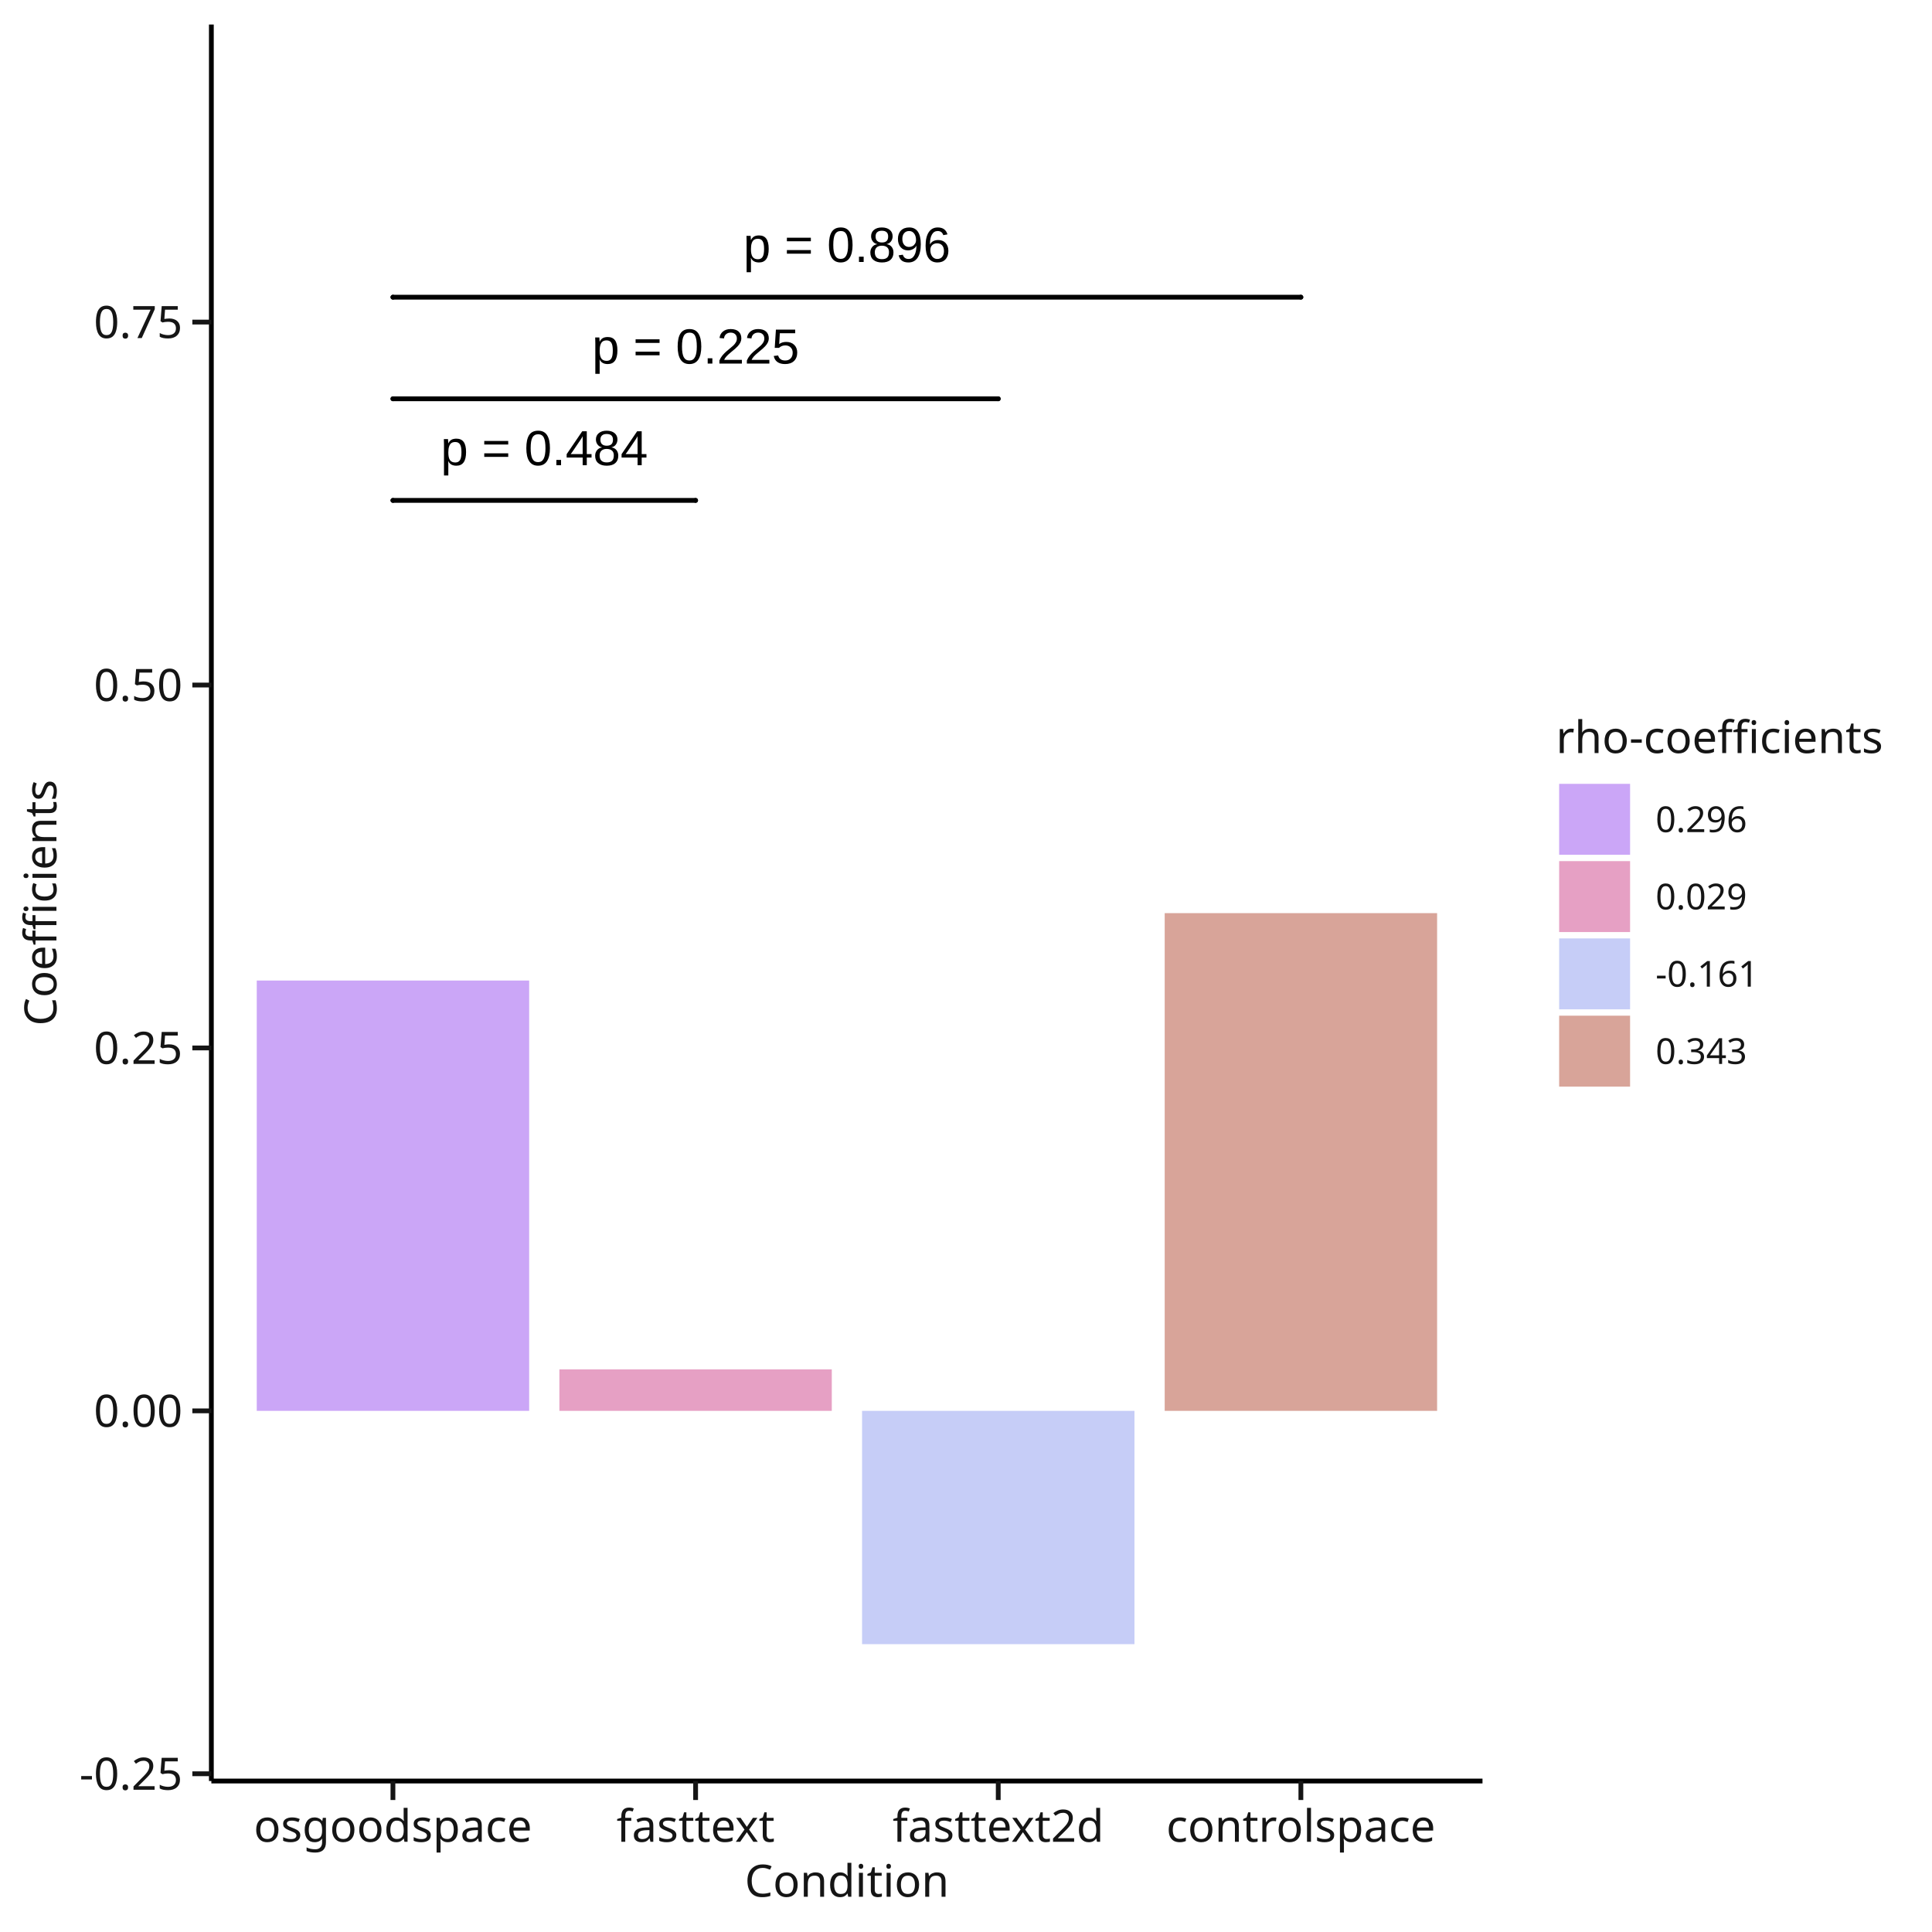
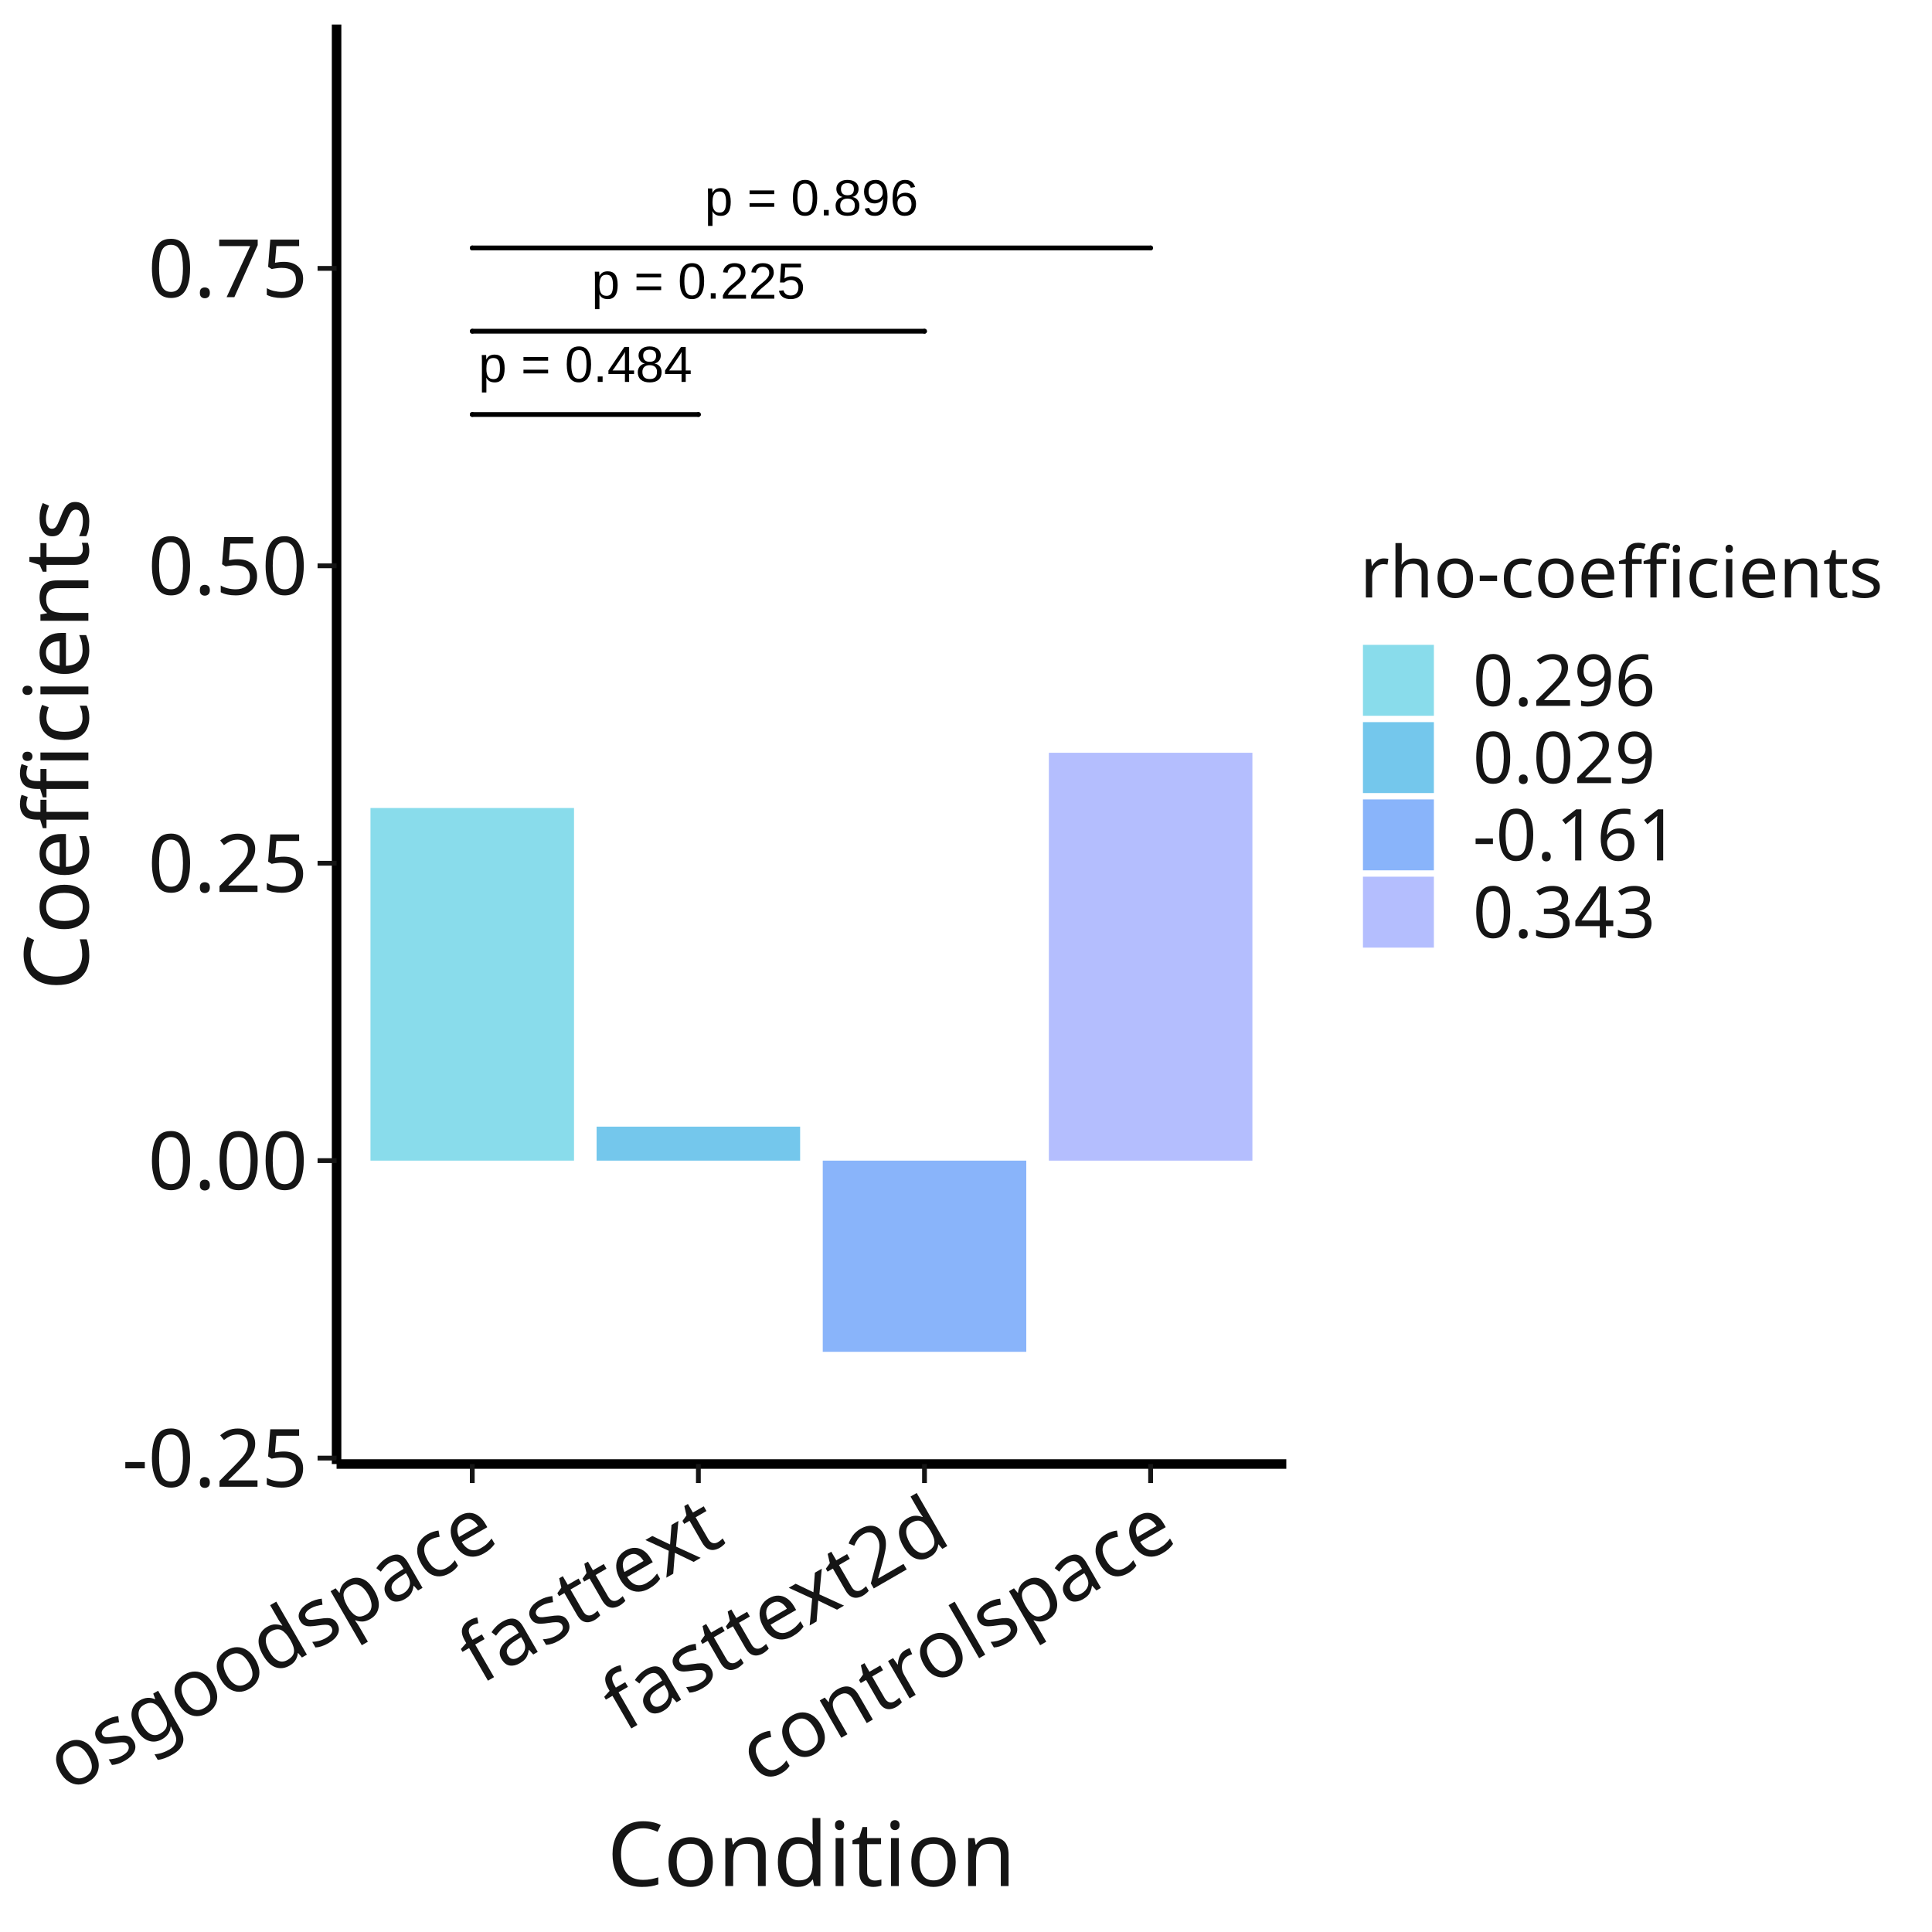
<svg xmlns="http://www.w3.org/2000/svg" class="svglite" width="432.00pt" height="432.00pt" viewBox="0 0 432.00 432.00">
  <defs>
    <style type="text/css">
    .svglite line, .svglite polyline, .svglite polygon, .svglite path, .svglite rect, .svglite circle {
      fill: none;
      stroke: #000000;
      stroke-linecap: round;
      stroke-linejoin: round;
      stroke-miterlimit: 10.00;
    }
    .svglite text {
      white-space: pre;
    }
  </style>
  </defs>
  <rect width="100%" height="100%" style="stroke: none; fill: #FFFFFF;" />
  <defs>
    <clipPath id="cpMC4wMHw0MzIuMDB8MC4wMHw0MzIuMDA=">
      <rect x="0.00" y="0.00" width="432.00" height="432.00" />
    </clipPath>
  </defs>
  <g clip-path="url(#cpMC4wMHw0MzIuMDB8MC4wMHw0MzIuMDA=)">
-     <rect x="0" y="0.00" width="432.00" height="432.00" style="stroke-width: 1.07; stroke: #FFFFFF; fill: #FFFFFF;" />
+     <rect x="0" y="0" width="432.00" height="432.00" style="stroke-width: 1.07; stroke: #FFFFFF; fill: #FFFFFF;" />
  </g>
  <defs>
-     <clipPath id="cpNDcuMjZ8MzMxLjQ5fDUuNDh8Mzk4LjI0">
-       <rect x="47.26" y="5.48" width="284.23" height="392.76" />
+     <clipPath id="cpNzUuMjZ8Mjg3LjYyfDUuNDh8MzI3LjM2">
+       <rect x="75.26" y="5.48" width="212.36" height="321.88" />
    </clipPath>
  </defs>
-   <g clip-path="url(#cpNDcuMjZ8MzMxLjQ5fDUuNDh8Mzk4LjI0)">
-     <rect x="47.26" y="5.48" width="284.23" height="392.76" style="stroke-width: 1.07; stroke: none; fill: #FFFFFF;" />
-     <polyline points="47.26,356.04 331.49,356.04 " style="stroke-width: 0.53; stroke: #FFFFFF; stroke-linecap: butt;" />
-     <polyline points="47.26,274.90 331.49,274.90 " style="stroke-width: 0.53; stroke: #FFFFFF; stroke-linecap: butt;" />
-     <polyline points="47.26,193.75 331.49,193.75 " style="stroke-width: 0.53; stroke: #FFFFFF; stroke-linecap: butt;" />
-     <polyline points="47.26,112.60 331.49,112.60 " style="stroke-width: 0.53; stroke: #FFFFFF; stroke-linecap: butt;" />
-     <polyline points="47.26,31.45 331.49,31.45 " style="stroke-width: 0.53; stroke: #FFFFFF; stroke-linecap: butt;" />
-     <polyline points="47.26,396.62 331.49,396.62 " style="stroke-width: 1.07; stroke: #FFFFFF; stroke-linecap: butt;" />
-     <polyline points="47.26,315.47 331.49,315.47 " style="stroke-width: 1.07; stroke: #FFFFFF; stroke-linecap: butt;" />
-     <polyline points="47.26,234.32 331.49,234.32 " style="stroke-width: 1.07; stroke: #FFFFFF; stroke-linecap: butt;" />
-     <polyline points="47.26,153.17 331.49,153.17 " style="stroke-width: 1.07; stroke: #FFFFFF; stroke-linecap: butt;" />
-     <polyline points="47.26,72.02 331.49,72.02 " style="stroke-width: 1.07; stroke: #FFFFFF; stroke-linecap: butt;" />
-     <polyline points="87.86,398.24 87.86,5.48 " style="stroke-width: 1.07; stroke: #FFFFFF; stroke-linecap: butt;" />
-     <polyline points="155.54,398.24 155.54,5.48 " style="stroke-width: 1.07; stroke: #FFFFFF; stroke-linecap: butt;" />
-     <polyline points="223.21,398.24 223.21,5.48 " style="stroke-width: 1.07; stroke: #FFFFFF; stroke-linecap: butt;" />
-     <polyline points="290.88,398.24 290.88,5.48 " style="stroke-width: 1.07; stroke: #FFFFFF; stroke-linecap: butt;" />
-     <rect x="57.41" y="219.25" width="60.91" height="96.22" style="stroke-width: 1.07; stroke: none; stroke-linecap: butt; stroke-linejoin: miter; fill: #CBA6F7;" />
-     <rect x="125.08" y="306.20" width="60.91" height="9.27" style="stroke-width: 1.07; stroke: none; stroke-linecap: butt; stroke-linejoin: miter; fill: #E6A0C4;" />
-     <rect x="192.76" y="315.47" width="60.91" height="52.17" style="stroke-width: 1.07; stroke: none; stroke-linecap: butt; stroke-linejoin: miter; fill: #C6CDF7;" />
-     <rect x="260.43" y="204.18" width="60.91" height="111.29" style="stroke-width: 1.07; stroke: none; stroke-linecap: butt; stroke-linejoin: miter; fill: #D8A499;" />
-     <text x="121.70" y="104.02" text-anchor="middle" style="font-size: 11.04px; font-family: &quot;Liberation Sans&quot;;" textLength="47.01px" lengthAdjust="spacingAndGlyphs">p = 0.484</text>
-     <line x1="155.54" y1="111.89" x2="155.54" y2="111.89" style="stroke-width: 1.07;" />
-     <line x1="155.54" y1="111.89" x2="87.86" y2="111.89" style="stroke-width: 1.07;" />
-     <line x1="87.86" y1="111.89" x2="87.86" y2="111.89" style="stroke-width: 1.07;" />
-     <text x="155.54" y="81.30" text-anchor="middle" style="font-size: 11.04px; font-family: &quot;Liberation Sans&quot;;" textLength="47.01px" lengthAdjust="spacingAndGlyphs">p = 0.225</text>
-     <line x1="223.21" y1="89.17" x2="223.21" y2="89.17" style="stroke-width: 1.07;" />
-     <line x1="223.21" y1="89.17" x2="87.86" y2="89.17" style="stroke-width: 1.07;" />
-     <line x1="87.86" y1="89.17" x2="87.86" y2="89.17" style="stroke-width: 1.07;" />
-     <text x="189.37" y="58.58" text-anchor="middle" style="font-size: 11.04px; font-family: &quot;Liberation Sans&quot;;" textLength="47.01px" lengthAdjust="spacingAndGlyphs">p = 0.896</text>
-     <line x1="290.88" y1="66.45" x2="290.88" y2="66.45" style="stroke-width: 1.07;" />
-     <line x1="290.88" y1="66.45" x2="87.86" y2="66.45" style="stroke-width: 1.07;" />
-     <line x1="87.86" y1="66.45" x2="87.86" y2="66.45" style="stroke-width: 1.07;" />
+   <g clip-path="url(#cpNzUuMjZ8Mjg3LjYyfDUuNDh8MzI3LjM2)">
+     <rect x="75.26" y="5.48" width="212.36" height="321.88" style="stroke-width: 1.07; stroke: none; fill: #FFFFFF;" />
+     <polyline points="75.26,292.77 287.62,292.77 " style="stroke-width: 0.53; stroke: #FFFFFF; stroke-linecap: butt;" />
+     <polyline points="75.26,226.27 287.62,226.27 " style="stroke-width: 0.53; stroke: #FFFFFF; stroke-linecap: butt;" />
+     <polyline points="75.26,159.77 287.62,159.77 " style="stroke-width: 0.53; stroke: #FFFFFF; stroke-linecap: butt;" />
+     <polyline points="75.26,93.26 287.62,93.26 " style="stroke-width: 0.53; stroke: #FFFFFF; stroke-linecap: butt;" />
+     <polyline points="75.26,26.76 287.62,26.76 " style="stroke-width: 0.53; stroke: #FFFFFF; stroke-linecap: butt;" />
+     <polyline points="75.26,326.03 287.62,326.03 " style="stroke-width: 1.07; stroke: #FFFFFF; stroke-linecap: butt;" />
+     <polyline points="75.26,259.52 287.62,259.52 " style="stroke-width: 1.07; stroke: #FFFFFF; stroke-linecap: butt;" />
+     <polyline points="75.26,193.02 287.62,193.02 " style="stroke-width: 1.07; stroke: #FFFFFF; stroke-linecap: butt;" />
+     <polyline points="75.26,126.52 287.62,126.52 " style="stroke-width: 1.07; stroke: #FFFFFF; stroke-linecap: butt;" />
+     <polyline points="75.26,60.01 287.62,60.01 " style="stroke-width: 1.07; stroke: #FFFFFF; stroke-linecap: butt;" />
+     <polyline points="105.60,327.36 105.60,5.48 " style="stroke-width: 1.07; stroke: #FFFFFF; stroke-linecap: butt;" />
+     <polyline points="156.16,327.36 156.16,5.48 " style="stroke-width: 1.07; stroke: #FFFFFF; stroke-linecap: butt;" />
+     <polyline points="206.72,327.36 206.72,5.48 " style="stroke-width: 1.07; stroke: #FFFFFF; stroke-linecap: butt;" />
+     <polyline points="257.28,327.36 257.28,5.48 " style="stroke-width: 1.07; stroke: #FFFFFF; stroke-linecap: butt;" />
+     <rect x="82.84" y="180.67" width="45.51" height="78.85" style="stroke-width: 1.07; stroke: none; stroke-linecap: butt; stroke-linejoin: miter; fill: #89DCEB;" />
+     <rect x="133.40" y="251.92" width="45.51" height="7.60" style="stroke-width: 1.07; stroke: none; stroke-linecap: butt; stroke-linejoin: miter; fill: #74C7EC;" />
+     <rect x="183.97" y="259.52" width="45.51" height="42.75" style="stroke-width: 1.07; stroke: none; stroke-linecap: butt; stroke-linejoin: miter; fill: #89B4FA;" />
+     <rect x="234.53" y="168.32" width="45.51" height="91.20" style="stroke-width: 1.07; stroke: none; stroke-linecap: butt; stroke-linejoin: miter; fill: #B4BEFE;" />
+     <text x="130.88" y="85.40" text-anchor="middle" style="font-size: 11.38px; font-family: &quot;Liberation Sans&quot;;" textLength="48.51px" lengthAdjust="spacingAndGlyphs">p = 0.484</text>
+     <line x1="156.16" y1="92.68" x2="156.16" y2="92.68" style="stroke-width: 1.07;" />
+     <line x1="156.16" y1="92.68" x2="105.60" y2="92.68" style="stroke-width: 1.07;" />
+     <line x1="105.60" y1="92.68" x2="105.60" y2="92.68" style="stroke-width: 1.07;" />
+     <text x="156.16" y="66.78" text-anchor="middle" style="font-size: 11.38px; font-family: &quot;Liberation Sans&quot;;" textLength="48.51px" lengthAdjust="spacingAndGlyphs">p = 0.225</text>
+     <line x1="206.72" y1="74.06" x2="206.72" y2="74.06" style="stroke-width: 1.07;" />
+     <line x1="206.72" y1="74.06" x2="105.60" y2="74.06" style="stroke-width: 1.07;" />
+     <line x1="105.60" y1="74.06" x2="105.60" y2="74.06" style="stroke-width: 1.07;" />
+     <text x="181.44" y="48.16" text-anchor="middle" style="font-size: 11.38px; font-family: &quot;Liberation Sans&quot;;" textLength="48.51px" lengthAdjust="spacingAndGlyphs">p = 0.896</text>
+     <line x1="257.28" y1="55.44" x2="257.28" y2="55.44" style="stroke-width: 1.07;" />
+     <line x1="257.28" y1="55.44" x2="105.60" y2="55.44" style="stroke-width: 1.07;" />
+     <line x1="105.60" y1="55.44" x2="105.60" y2="55.44" style="stroke-width: 1.07;" />
  </g>
  <g clip-path="url(#cpMC4wMHw0MzIuMDB8MC4wMHw0MzIuMDA=)">
-     <polyline points="47.26,398.24 47.26,5.48 " style="stroke-width: 1.07; stroke-linecap: butt;" />
-     <text x="40.81" y="400.19" text-anchor="end" style="font-size: 10.00px;fill: #151515; font-family: &quot;Noto Sans&quot;;" textLength="23.05px" lengthAdjust="spacingAndGlyphs">-0.25</text>
-     <text x="40.81" y="319.04" text-anchor="end" style="font-size: 10.00px;fill: #151515; font-family: &quot;Noto Sans&quot;;" textLength="19.83px" lengthAdjust="spacingAndGlyphs">0.00</text>
-     <text x="40.81" y="237.89" text-anchor="end" style="font-size: 10.00px;fill: #151515; font-family: &quot;Noto Sans&quot;;" textLength="19.83px" lengthAdjust="spacingAndGlyphs">0.25</text>
-     <text x="40.81" y="156.74" text-anchor="end" style="font-size: 10.00px;fill: #151515; font-family: &quot;Noto Sans&quot;;" textLength="19.83px" lengthAdjust="spacingAndGlyphs">0.50</text>
-     <text x="40.81" y="75.59" text-anchor="end" style="font-size: 10.00px;fill: #151515; font-family: &quot;Noto Sans&quot;;" textLength="19.83px" lengthAdjust="spacingAndGlyphs">0.75</text>
-     <polyline points="43.01,396.62 47.26,396.62 " style="stroke-width: 1.07; stroke: #151515; stroke-linecap: butt;" />
-     <polyline points="43.01,315.47 47.26,315.47 " style="stroke-width: 1.07; stroke: #151515; stroke-linecap: butt;" />
-     <polyline points="43.01,234.32 47.26,234.32 " style="stroke-width: 1.07; stroke: #151515; stroke-linecap: butt;" />
-     <polyline points="43.01,153.17 47.26,153.17 " style="stroke-width: 1.07; stroke: #151515; stroke-linecap: butt;" />
-     <polyline points="43.01,72.02 47.26,72.02 " style="stroke-width: 1.07; stroke: #151515; stroke-linecap: butt;" />
-     <polyline points="47.26,398.24 331.49,398.24 " style="stroke-width: 1.07; stroke-linecap: butt;" />
-     <polyline points="87.86,402.49 87.86,398.24 " style="stroke-width: 1.07; stroke: #151515; stroke-linecap: butt;" />
-     <polyline points="155.54,402.49 155.54,398.24 " style="stroke-width: 1.07; stroke: #151515; stroke-linecap: butt;" />
-     <polyline points="223.21,402.49 223.21,398.24 " style="stroke-width: 1.07; stroke: #151515; stroke-linecap: butt;" />
-     <polyline points="290.88,402.49 290.88,398.24 " style="stroke-width: 1.07; stroke: #151515; stroke-linecap: butt;" />
-     <text x="87.86" y="411.83" text-anchor="middle" style="font-size: 10.00px;fill: #151515; font-family: &quot;Noto Sans&quot;;" textLength="62.22px" lengthAdjust="spacingAndGlyphs">osgoodspace</text>
-     <text x="155.54" y="411.83" text-anchor="middle" style="font-size: 10.00px;fill: #151515; font-family: &quot;Noto Sans&quot;;" textLength="35.59px" lengthAdjust="spacingAndGlyphs">fasttext</text>
-     <text x="223.21" y="411.83" text-anchor="middle" style="font-size: 10.00px;fill: #151515; font-family: &quot;Noto Sans&quot;;" textLength="47.46px" lengthAdjust="spacingAndGlyphs">fasttext2d</text>
-     <text x="290.88" y="411.83" text-anchor="middle" style="font-size: 10.00px;fill: #151515; font-family: &quot;Noto Sans&quot;;" textLength="60.38px" lengthAdjust="spacingAndGlyphs">controlspace</text>
-     <text x="189.37" y="424.12" text-anchor="middle" style="font-size: 10.00px;fill: #151515; font-family: &quot;Noto Sans&quot;;" textLength="45.68px" lengthAdjust="spacingAndGlyphs">Condition</text>
-     <text transform="translate(12.62,201.86) rotate(-90)" text-anchor="middle" style="font-size: 10.00px;fill: #151515; font-family: &quot;Noto Sans&quot;;" textLength="55.06px" lengthAdjust="spacingAndGlyphs">Coefficients</text>
-     <text x="347.93" y="168.38" style="font-size: 10.00px;fill: #151515; font-family: &quot;Noto Sans&quot;;" textLength="73.12px" lengthAdjust="spacingAndGlyphs">rho-coefficients</text>
-     <rect x="348.63" y="175.27" width="15.86" height="15.86" style="stroke-width: 1.07; stroke: none; stroke-linecap: butt; stroke-linejoin: miter; fill: #CBA6F7;" />
-     <rect x="348.63" y="192.55" width="15.86" height="15.86" style="stroke-width: 1.07; stroke: none; stroke-linecap: butt; stroke-linejoin: miter; fill: #E6A0C4;" />
-     <rect x="348.63" y="209.83" width="15.86" height="15.86" style="stroke-width: 1.07; stroke: none; stroke-linecap: butt; stroke-linejoin: miter; fill: #C6CDF7;" />
-     <rect x="348.63" y="227.11" width="15.86" height="15.86" style="stroke-width: 1.07; stroke: none; stroke-linecap: butt; stroke-linejoin: miter; fill: #D8A499;" />
-     <text x="370.19" y="186.06" style="font-size: 8.00px;fill: #151515; font-family: &quot;Noto Sans&quot;;" textLength="20.46px" lengthAdjust="spacingAndGlyphs">0.296</text>
-     <text x="370.19" y="203.34" style="font-size: 8.00px;fill: #151515; font-family: &quot;Noto Sans&quot;;" textLength="20.46px" lengthAdjust="spacingAndGlyphs">0.029</text>
-     <text x="370.19" y="220.62" style="font-size: 8.00px;fill: #151515; font-family: &quot;Noto Sans&quot;;" textLength="23.04px" lengthAdjust="spacingAndGlyphs">-0.161</text>
-     <text x="370.19" y="237.90" style="font-size: 8.00px;fill: #151515; font-family: &quot;Noto Sans&quot;;" textLength="20.46px" lengthAdjust="spacingAndGlyphs">0.343</text>
+     <polyline points="75.26,327.36 75.26,5.48 " style="stroke-width: 2.13; stroke-linecap: butt;" />
+     <text x="68.81" y="332.45" text-anchor="end" style="font-size: 18.00px;fill: #151515; font-family: &quot;Noto Sans&quot;;" textLength="41.51px" lengthAdjust="spacingAndGlyphs">-0.25</text>
+     <text x="68.81" y="265.95" text-anchor="end" style="font-size: 18.00px;fill: #151515; font-family: &quot;Noto Sans&quot;;" textLength="35.71px" lengthAdjust="spacingAndGlyphs">0.00</text>
+     <text x="68.81" y="199.44" text-anchor="end" style="font-size: 18.00px;fill: #151515; font-family: &quot;Noto Sans&quot;;" textLength="35.71px" lengthAdjust="spacingAndGlyphs">0.25</text>
+     <text x="68.81" y="132.94" text-anchor="end" style="font-size: 18.00px;fill: #151515; font-family: &quot;Noto Sans&quot;;" textLength="35.71px" lengthAdjust="spacingAndGlyphs">0.50</text>
+     <text x="68.81" y="66.44" text-anchor="end" style="font-size: 18.00px;fill: #151515; font-family: &quot;Noto Sans&quot;;" textLength="35.71px" lengthAdjust="spacingAndGlyphs">0.75</text>
+     <polyline points="71.01,326.03 75.26,326.03 " style="stroke-width: 1.07; stroke: #151515; stroke-linecap: butt;" />
+     <polyline points="71.01,259.52 75.26,259.52 " style="stroke-width: 1.07; stroke: #151515; stroke-linecap: butt;" />
+     <polyline points="71.01,193.02 75.26,193.02 " style="stroke-width: 1.07; stroke: #151515; stroke-linecap: butt;" />
+     <polyline points="71.01,126.52 75.26,126.52 " style="stroke-width: 1.07; stroke: #151515; stroke-linecap: butt;" />
+     <polyline points="71.01,60.01 75.26,60.01 " style="stroke-width: 1.07; stroke: #151515; stroke-linecap: butt;" />
+     <polyline points="75.26,327.36 287.62,327.36 " style="stroke-width: 2.13; stroke-linecap: butt;" />
+     <polyline points="105.60,331.61 105.60,327.36 " style="stroke-width: 1.07; stroke: #151515; stroke-linecap: butt;" />
+     <polyline points="156.16,331.61 156.16,327.36 " style="stroke-width: 1.07; stroke: #151515; stroke-linecap: butt;" />
+     <polyline points="206.72,331.61 206.72,327.36 " style="stroke-width: 1.07; stroke: #151515; stroke-linecap: butt;" />
+     <polyline points="257.28,331.61 257.28,327.36 " style="stroke-width: 1.07; stroke: #151515; stroke-linecap: butt;" />
+     <text transform="translate(112.02,344.93) rotate(-30)" text-anchor="end" style="font-size: 18.00px;fill: #151515; font-family: &quot;Noto Sans&quot;;" textLength="112.05px" lengthAdjust="spacingAndGlyphs">osgoodspace</text>
+     <text transform="translate(162.58,344.93) rotate(-30)" text-anchor="end" style="font-size: 18.00px;fill: #151515; font-family: &quot;Noto Sans&quot;;" textLength="64.10px" lengthAdjust="spacingAndGlyphs">fasttext</text>
+     <text transform="translate(213.14,344.93) rotate(-30)" text-anchor="end" style="font-size: 18.00px;fill: #151515; font-family: &quot;Noto Sans&quot;;" textLength="85.47px" lengthAdjust="spacingAndGlyphs">fasttext2d</text>
+     <text transform="translate(263.71,344.93) rotate(-30)" text-anchor="end" style="font-size: 18.00px;fill: #151515; font-family: &quot;Noto Sans&quot;;" textLength="108.73px" lengthAdjust="spacingAndGlyphs">controlspace</text>
+     <text x="181.44" y="421.72" text-anchor="middle" style="font-size: 20.00px;fill: #151515; font-family: &quot;Noto Sans&quot;;" textLength="91.42px" lengthAdjust="spacingAndGlyphs">Condition</text>
+     <text transform="translate(19.76,166.42) rotate(-90)" text-anchor="middle" style="font-size: 20.00px;fill: #151515; font-family: &quot;Noto Sans&quot;;" textLength="110.17px" lengthAdjust="spacingAndGlyphs">Coefficients</text>
+     <text x="304.06" y="133.59" style="font-size: 16.00px;fill: #151515; font-family: &quot;Noto Sans&quot;;" textLength="116.99px" lengthAdjust="spacingAndGlyphs">rho-coefficients</text>
+     <rect x="304.76" y="144.19" width="15.86" height="15.86" style="stroke-width: 1.07; stroke: none; stroke-linecap: butt; stroke-linejoin: miter; fill: #89DCEB;" />
+     <rect x="304.76" y="161.47" width="15.86" height="15.86" style="stroke-width: 1.07; stroke: none; stroke-linecap: butt; stroke-linejoin: miter; fill: #74C7EC;" />
+     <rect x="304.76" y="178.75" width="15.86" height="15.86" style="stroke-width: 1.07; stroke: none; stroke-linecap: butt; stroke-linejoin: miter; fill: #89B4FA;" />
+     <rect x="304.76" y="196.03" width="15.86" height="15.86" style="stroke-width: 1.07; stroke: none; stroke-linecap: butt; stroke-linejoin: miter; fill: #B4BEFE;" />
+     <text x="329.31" y="157.83" style="font-size: 16.00px;fill: #151515; font-family: &quot;Noto Sans&quot;;" textLength="40.90px" lengthAdjust="spacingAndGlyphs">0.296</text>
+     <text x="329.31" y="175.11" style="font-size: 16.00px;fill: #151515; font-family: &quot;Noto Sans&quot;;" textLength="40.90px" lengthAdjust="spacingAndGlyphs">0.029</text>
+     <text x="329.31" y="192.39" style="font-size: 16.00px;fill: #151515; font-family: &quot;Noto Sans&quot;;" textLength="46.05px" lengthAdjust="spacingAndGlyphs">-0.161</text>
+     <text x="329.31" y="209.67" style="font-size: 16.00px;fill: #151515; font-family: &quot;Noto Sans&quot;;" textLength="40.90px" lengthAdjust="spacingAndGlyphs">0.343</text>
  </g>
</svg>
